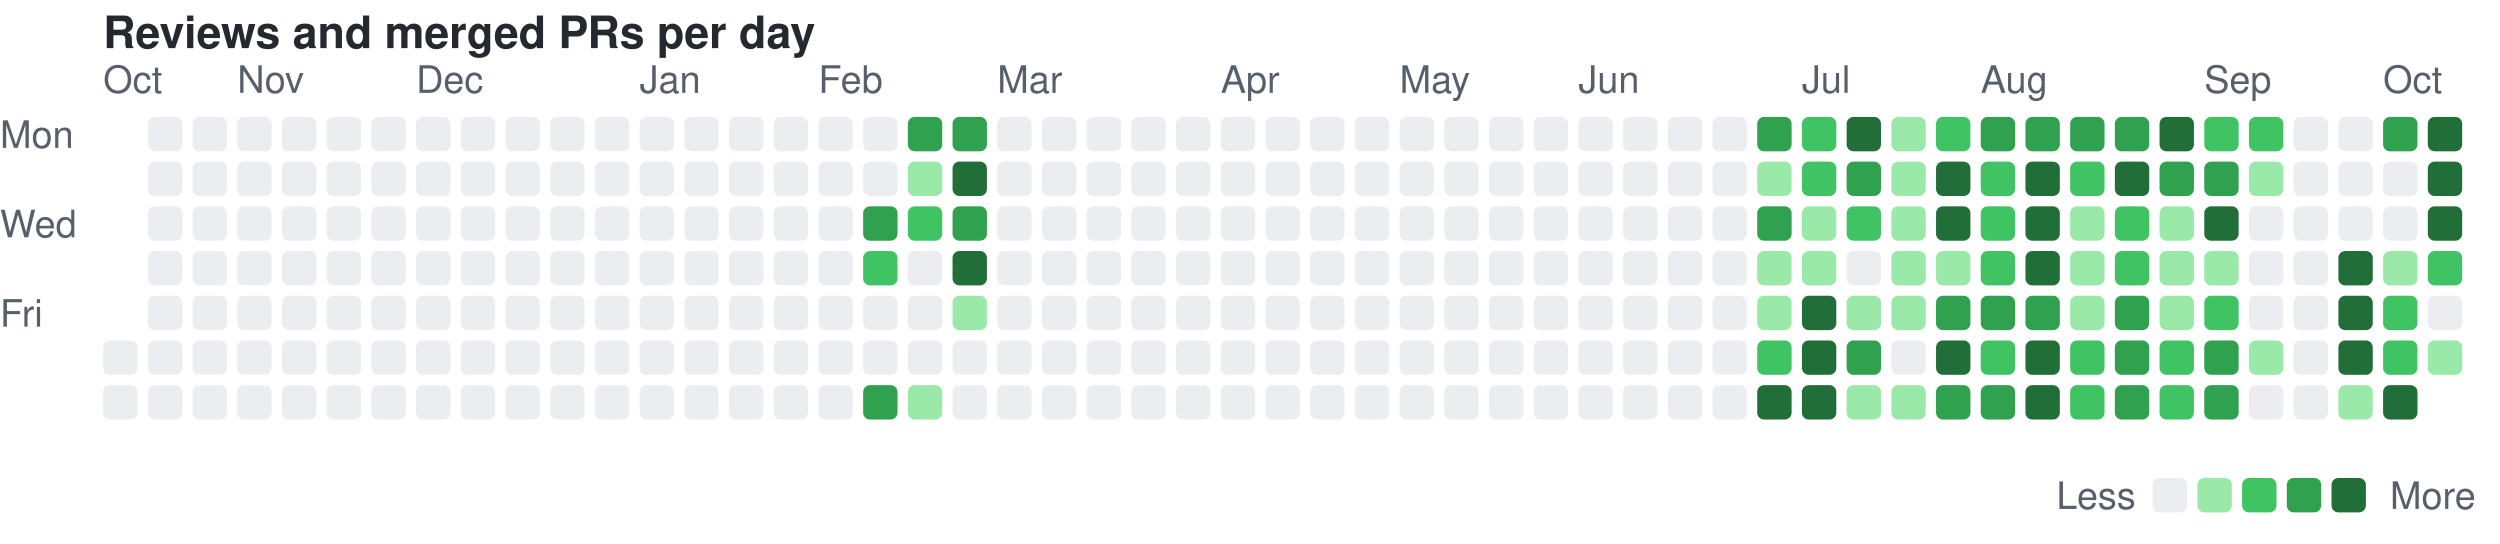
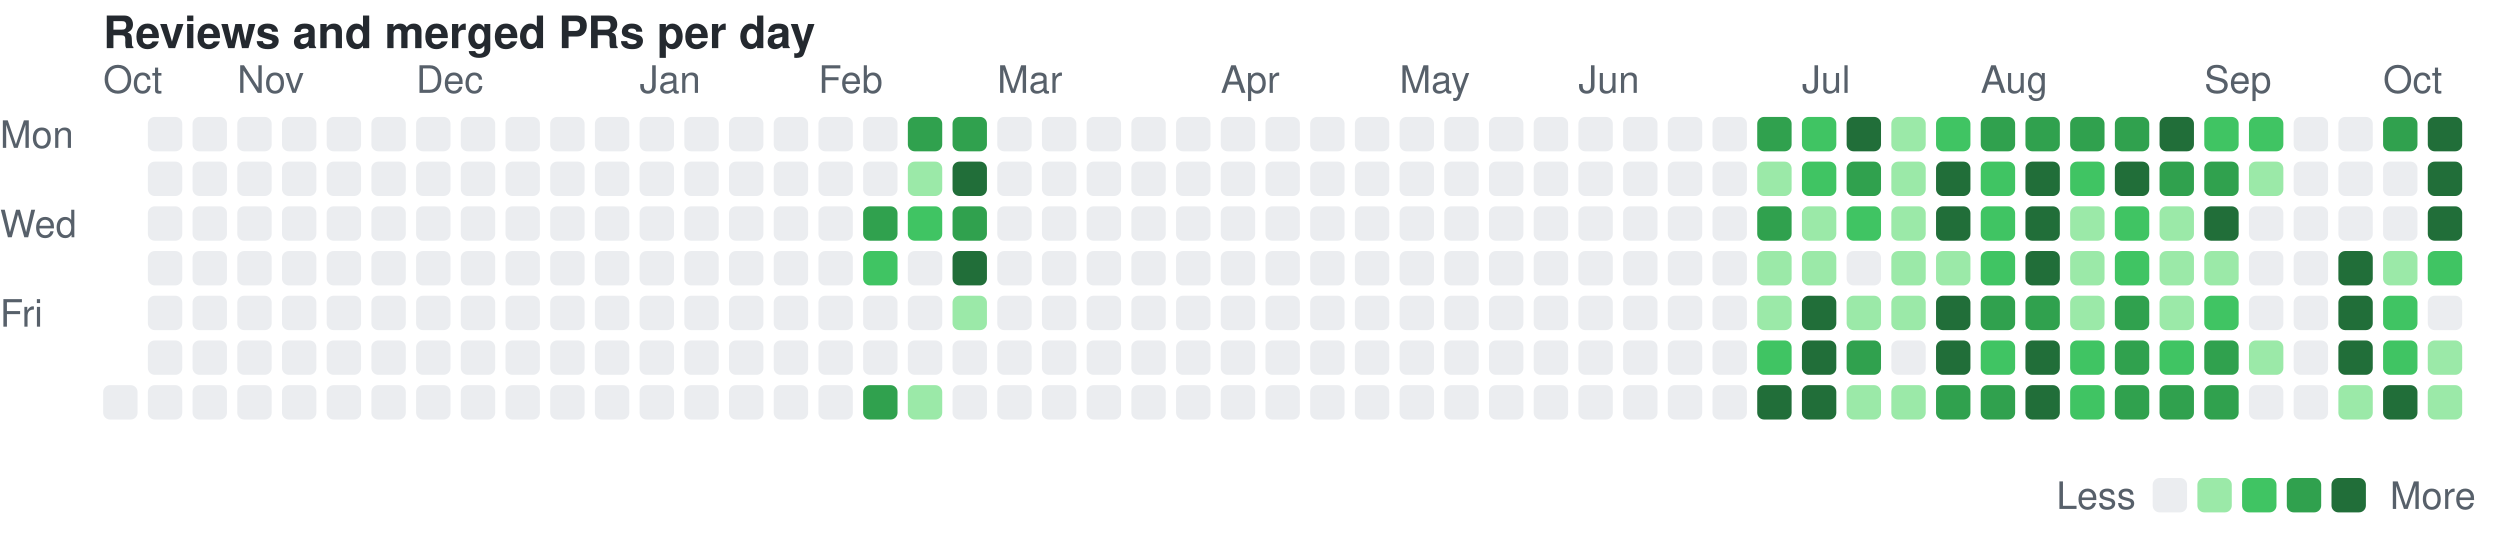
<svg xmlns="http://www.w3.org/2000/svg" width="727" height="158" viewBox="0 0 727 158" role="img" aria-label="Reviews and merged pull requests per day, last 12 months">
  <style>text{font:11px -apple-system,Segoe UI,Helvetica,Arial,sans-serif;fill:#57606a}.t{font-size:13px;font-weight:600;fill:#24292f}.l0{fill:#ebedf0}.l1{fill:#9be9a8}.l2{fill:#40c463}.l3{fill:#30a14e}.l4{fill:#216e39}@media (prefers-color-scheme:dark){text{fill:#8b949e}.t{fill:#e6edf3}.l0{fill:#161b22}.l1{fill:#0e4429}.l2{fill:#006d32}.l3{fill:#26a641}.l4{fill:#39d353}}</style>
  <text class="t" x="30" y="14">Reviews and merged PRs per day</text>
  <text x="30" y="27">Oct</text>
-   <rect class="l0" x="30" y="99" width="10" height="10" rx="2" />
  <rect class="l0" x="30" y="112" width="10" height="10" rx="2" />
  <rect class="l0" x="43" y="34" width="10" height="10" rx="2" />
  <rect class="l0" x="43" y="47" width="10" height="10" rx="2" />
  <rect class="l0" x="43" y="60" width="10" height="10" rx="2" />
  <rect class="l0" x="43" y="73" width="10" height="10" rx="2" />
  <rect class="l0" x="43" y="86" width="10" height="10" rx="2" />
  <rect class="l0" x="43" y="99" width="10" height="10" rx="2" />
  <rect class="l0" x="43" y="112" width="10" height="10" rx="2" />
  <rect class="l0" x="56" y="34" width="10" height="10" rx="2" />
  <rect class="l0" x="56" y="47" width="10" height="10" rx="2" />
  <rect class="l0" x="56" y="60" width="10" height="10" rx="2" />
  <rect class="l0" x="56" y="73" width="10" height="10" rx="2" />
  <rect class="l0" x="56" y="86" width="10" height="10" rx="2" />
  <rect class="l0" x="56" y="99" width="10" height="10" rx="2" />
  <rect class="l0" x="56" y="112" width="10" height="10" rx="2" />
  <text x="69" y="27">Nov</text>
  <rect class="l0" x="69" y="34" width="10" height="10" rx="2" />
  <rect class="l0" x="69" y="47" width="10" height="10" rx="2" />
  <rect class="l0" x="69" y="60" width="10" height="10" rx="2" />
  <rect class="l0" x="69" y="73" width="10" height="10" rx="2" />
  <rect class="l0" x="69" y="86" width="10" height="10" rx="2" />
  <rect class="l0" x="69" y="99" width="10" height="10" rx="2" />
  <rect class="l0" x="69" y="112" width="10" height="10" rx="2" />
  <rect class="l0" x="82" y="34" width="10" height="10" rx="2" />
  <rect class="l0" x="82" y="47" width="10" height="10" rx="2" />
  <rect class="l0" x="82" y="60" width="10" height="10" rx="2" />
  <rect class="l0" x="82" y="73" width="10" height="10" rx="2" />
  <rect class="l0" x="82" y="86" width="10" height="10" rx="2" />
  <rect class="l0" x="82" y="99" width="10" height="10" rx="2" />
  <rect class="l0" x="82" y="112" width="10" height="10" rx="2" />
  <rect class="l0" x="95" y="34" width="10" height="10" rx="2" />
  <rect class="l0" x="95" y="47" width="10" height="10" rx="2" />
  <rect class="l0" x="95" y="60" width="10" height="10" rx="2" />
  <rect class="l0" x="95" y="73" width="10" height="10" rx="2" />
  <rect class="l0" x="95" y="86" width="10" height="10" rx="2" />
  <rect class="l0" x="95" y="99" width="10" height="10" rx="2" />
  <rect class="l0" x="95" y="112" width="10" height="10" rx="2" />
  <rect class="l0" x="108" y="34" width="10" height="10" rx="2" />
  <rect class="l0" x="108" y="47" width="10" height="10" rx="2" />
  <rect class="l0" x="108" y="60" width="10" height="10" rx="2" />
  <rect class="l0" x="108" y="73" width="10" height="10" rx="2" />
  <rect class="l0" x="108" y="86" width="10" height="10" rx="2" />
  <rect class="l0" x="108" y="99" width="10" height="10" rx="2" />
  <rect class="l0" x="108" y="112" width="10" height="10" rx="2" />
  <text x="121" y="27">Dec</text>
  <rect class="l0" x="121" y="34" width="10" height="10" rx="2" />
  <rect class="l0" x="121" y="47" width="10" height="10" rx="2" />
  <rect class="l0" x="121" y="60" width="10" height="10" rx="2" />
  <rect class="l0" x="121" y="73" width="10" height="10" rx="2" />
  <rect class="l0" x="121" y="86" width="10" height="10" rx="2" />
  <rect class="l0" x="121" y="99" width="10" height="10" rx="2" />
  <rect class="l0" x="121" y="112" width="10" height="10" rx="2" />
  <rect class="l0" x="134" y="34" width="10" height="10" rx="2" />
  <rect class="l0" x="134" y="47" width="10" height="10" rx="2" />
  <rect class="l0" x="134" y="60" width="10" height="10" rx="2" />
  <rect class="l0" x="134" y="73" width="10" height="10" rx="2" />
  <rect class="l0" x="134" y="86" width="10" height="10" rx="2" />
  <rect class="l0" x="134" y="99" width="10" height="10" rx="2" />
  <rect class="l0" x="134" y="112" width="10" height="10" rx="2" />
  <rect class="l0" x="147" y="34" width="10" height="10" rx="2" />
  <rect class="l0" x="147" y="47" width="10" height="10" rx="2" />
  <rect class="l0" x="147" y="60" width="10" height="10" rx="2" />
  <rect class="l0" x="147" y="73" width="10" height="10" rx="2" />
  <rect class="l0" x="147" y="86" width="10" height="10" rx="2" />
  <rect class="l0" x="147" y="99" width="10" height="10" rx="2" />
  <rect class="l0" x="147" y="112" width="10" height="10" rx="2" />
  <rect class="l0" x="160" y="34" width="10" height="10" rx="2" />
  <rect class="l0" x="160" y="47" width="10" height="10" rx="2" />
  <rect class="l0" x="160" y="60" width="10" height="10" rx="2" />
  <rect class="l0" x="160" y="73" width="10" height="10" rx="2" />
  <rect class="l0" x="160" y="86" width="10" height="10" rx="2" />
  <rect class="l0" x="160" y="99" width="10" height="10" rx="2" />
  <rect class="l0" x="160" y="112" width="10" height="10" rx="2" />
  <rect class="l0" x="173" y="34" width="10" height="10" rx="2" />
  <rect class="l0" x="173" y="47" width="10" height="10" rx="2" />
  <rect class="l0" x="173" y="60" width="10" height="10" rx="2" />
  <rect class="l0" x="173" y="73" width="10" height="10" rx="2" />
  <rect class="l0" x="173" y="86" width="10" height="10" rx="2" />
  <rect class="l0" x="173" y="99" width="10" height="10" rx="2" />
  <rect class="l0" x="173" y="112" width="10" height="10" rx="2" />
  <text x="186" y="27">Jan</text>
  <rect class="l0" x="186" y="34" width="10" height="10" rx="2" />
  <rect class="l0" x="186" y="47" width="10" height="10" rx="2" />
  <rect class="l0" x="186" y="60" width="10" height="10" rx="2" />
  <rect class="l0" x="186" y="73" width="10" height="10" rx="2" />
  <rect class="l0" x="186" y="86" width="10" height="10" rx="2" />
  <rect class="l0" x="186" y="99" width="10" height="10" rx="2" />
  <rect class="l0" x="186" y="112" width="10" height="10" rx="2" />
  <rect class="l0" x="199" y="34" width="10" height="10" rx="2" />
  <rect class="l0" x="199" y="47" width="10" height="10" rx="2" />
  <rect class="l0" x="199" y="60" width="10" height="10" rx="2" />
  <rect class="l0" x="199" y="73" width="10" height="10" rx="2" />
  <rect class="l0" x="199" y="86" width="10" height="10" rx="2" />
  <rect class="l0" x="199" y="99" width="10" height="10" rx="2" />
  <rect class="l0" x="199" y="112" width="10" height="10" rx="2" />
  <rect class="l0" x="212" y="34" width="10" height="10" rx="2" />
  <rect class="l0" x="212" y="47" width="10" height="10" rx="2" />
  <rect class="l0" x="212" y="60" width="10" height="10" rx="2" />
  <rect class="l0" x="212" y="73" width="10" height="10" rx="2" />
  <rect class="l0" x="212" y="86" width="10" height="10" rx="2" />
  <rect class="l0" x="212" y="99" width="10" height="10" rx="2" />
  <rect class="l0" x="212" y="112" width="10" height="10" rx="2" />
  <rect class="l0" x="225" y="34" width="10" height="10" rx="2" />
  <rect class="l0" x="225" y="47" width="10" height="10" rx="2" />
  <rect class="l0" x="225" y="60" width="10" height="10" rx="2" />
  <rect class="l0" x="225" y="73" width="10" height="10" rx="2" />
  <rect class="l0" x="225" y="86" width="10" height="10" rx="2" />
  <rect class="l0" x="225" y="99" width="10" height="10" rx="2" />
  <rect class="l0" x="225" y="112" width="10" height="10" rx="2" />
  <text x="238" y="27">Feb</text>
  <rect class="l0" x="238" y="34" width="10" height="10" rx="2" />
  <rect class="l0" x="238" y="47" width="10" height="10" rx="2" />
  <rect class="l0" x="238" y="60" width="10" height="10" rx="2" />
  <rect class="l0" x="238" y="73" width="10" height="10" rx="2" />
  <rect class="l0" x="238" y="86" width="10" height="10" rx="2" />
  <rect class="l0" x="238" y="99" width="10" height="10" rx="2" />
  <rect class="l0" x="238" y="112" width="10" height="10" rx="2" />
  <rect class="l0" x="251" y="34" width="10" height="10" rx="2" />
  <rect class="l0" x="251" y="47" width="10" height="10" rx="2" />
  <rect class="l3" x="251" y="60" width="10" height="10" rx="2" />
  <rect class="l2" x="251" y="73" width="10" height="10" rx="2" />
  <rect class="l0" x="251" y="86" width="10" height="10" rx="2" />
  <rect class="l0" x="251" y="99" width="10" height="10" rx="2" />
  <rect class="l3" x="251" y="112" width="10" height="10" rx="2" />
  <rect class="l3" x="264" y="34" width="10" height="10" rx="2" />
  <rect class="l1" x="264" y="47" width="10" height="10" rx="2" />
  <rect class="l2" x="264" y="60" width="10" height="10" rx="2" />
  <rect class="l0" x="264" y="73" width="10" height="10" rx="2" />
  <rect class="l0" x="264" y="86" width="10" height="10" rx="2" />
  <rect class="l0" x="264" y="99" width="10" height="10" rx="2" />
  <rect class="l1" x="264" y="112" width="10" height="10" rx="2" />
  <rect class="l3" x="277" y="34" width="10" height="10" rx="2" />
  <rect class="l4" x="277" y="47" width="10" height="10" rx="2" />
  <rect class="l3" x="277" y="60" width="10" height="10" rx="2" />
  <rect class="l4" x="277" y="73" width="10" height="10" rx="2" />
  <rect class="l1" x="277" y="86" width="10" height="10" rx="2" />
  <rect class="l0" x="277" y="99" width="10" height="10" rx="2" />
  <rect class="l0" x="277" y="112" width="10" height="10" rx="2" />
  <text x="290" y="27">Mar</text>
  <rect class="l0" x="290" y="34" width="10" height="10" rx="2" />
  <rect class="l0" x="290" y="47" width="10" height="10" rx="2" />
  <rect class="l0" x="290" y="60" width="10" height="10" rx="2" />
  <rect class="l0" x="290" y="73" width="10" height="10" rx="2" />
  <rect class="l0" x="290" y="86" width="10" height="10" rx="2" />
  <rect class="l0" x="290" y="99" width="10" height="10" rx="2" />
  <rect class="l0" x="290" y="112" width="10" height="10" rx="2" />
  <rect class="l0" x="303" y="34" width="10" height="10" rx="2" />
  <rect class="l0" x="303" y="47" width="10" height="10" rx="2" />
  <rect class="l0" x="303" y="60" width="10" height="10" rx="2" />
  <rect class="l0" x="303" y="73" width="10" height="10" rx="2" />
  <rect class="l0" x="303" y="86" width="10" height="10" rx="2" />
  <rect class="l0" x="303" y="99" width="10" height="10" rx="2" />
  <rect class="l0" x="303" y="112" width="10" height="10" rx="2" />
  <rect class="l0" x="316" y="34" width="10" height="10" rx="2" />
  <rect class="l0" x="316" y="47" width="10" height="10" rx="2" />
  <rect class="l0" x="316" y="60" width="10" height="10" rx="2" />
  <rect class="l0" x="316" y="73" width="10" height="10" rx="2" />
  <rect class="l0" x="316" y="86" width="10" height="10" rx="2" />
  <rect class="l0" x="316" y="99" width="10" height="10" rx="2" />
  <rect class="l0" x="316" y="112" width="10" height="10" rx="2" />
  <rect class="l0" x="329" y="34" width="10" height="10" rx="2" />
  <rect class="l0" x="329" y="47" width="10" height="10" rx="2" />
  <rect class="l0" x="329" y="60" width="10" height="10" rx="2" />
  <rect class="l0" x="329" y="73" width="10" height="10" rx="2" />
  <rect class="l0" x="329" y="86" width="10" height="10" rx="2" />
  <rect class="l0" x="329" y="99" width="10" height="10" rx="2" />
  <rect class="l0" x="329" y="112" width="10" height="10" rx="2" />
  <rect class="l0" x="342" y="34" width="10" height="10" rx="2" />
  <rect class="l0" x="342" y="47" width="10" height="10" rx="2" />
  <rect class="l0" x="342" y="60" width="10" height="10" rx="2" />
  <rect class="l0" x="342" y="73" width="10" height="10" rx="2" />
  <rect class="l0" x="342" y="86" width="10" height="10" rx="2" />
  <rect class="l0" x="342" y="99" width="10" height="10" rx="2" />
  <rect class="l0" x="342" y="112" width="10" height="10" rx="2" />
  <text x="355" y="27">Apr</text>
  <rect class="l0" x="355" y="34" width="10" height="10" rx="2" />
  <rect class="l0" x="355" y="47" width="10" height="10" rx="2" />
  <rect class="l0" x="355" y="60" width="10" height="10" rx="2" />
  <rect class="l0" x="355" y="73" width="10" height="10" rx="2" />
  <rect class="l0" x="355" y="86" width="10" height="10" rx="2" />
  <rect class="l0" x="355" y="99" width="10" height="10" rx="2" />
  <rect class="l0" x="355" y="112" width="10" height="10" rx="2" />
  <rect class="l0" x="368" y="34" width="10" height="10" rx="2" />
  <rect class="l0" x="368" y="47" width="10" height="10" rx="2" />
  <rect class="l0" x="368" y="60" width="10" height="10" rx="2" />
  <rect class="l0" x="368" y="73" width="10" height="10" rx="2" />
  <rect class="l0" x="368" y="86" width="10" height="10" rx="2" />
  <rect class="l0" x="368" y="99" width="10" height="10" rx="2" />
  <rect class="l0" x="368" y="112" width="10" height="10" rx="2" />
  <rect class="l0" x="381" y="34" width="10" height="10" rx="2" />
  <rect class="l0" x="381" y="47" width="10" height="10" rx="2" />
  <rect class="l0" x="381" y="60" width="10" height="10" rx="2" />
  <rect class="l0" x="381" y="73" width="10" height="10" rx="2" />
  <rect class="l0" x="381" y="86" width="10" height="10" rx="2" />
  <rect class="l0" x="381" y="99" width="10" height="10" rx="2" />
  <rect class="l0" x="381" y="112" width="10" height="10" rx="2" />
  <rect class="l0" x="394" y="34" width="10" height="10" rx="2" />
  <rect class="l0" x="394" y="47" width="10" height="10" rx="2" />
  <rect class="l0" x="394" y="60" width="10" height="10" rx="2" />
  <rect class="l0" x="394" y="73" width="10" height="10" rx="2" />
  <rect class="l0" x="394" y="86" width="10" height="10" rx="2" />
  <rect class="l0" x="394" y="99" width="10" height="10" rx="2" />
  <rect class="l0" x="394" y="112" width="10" height="10" rx="2" />
  <text x="407" y="27">May</text>
  <rect class="l0" x="407" y="34" width="10" height="10" rx="2" />
  <rect class="l0" x="407" y="47" width="10" height="10" rx="2" />
  <rect class="l0" x="407" y="60" width="10" height="10" rx="2" />
  <rect class="l0" x="407" y="73" width="10" height="10" rx="2" />
  <rect class="l0" x="407" y="86" width="10" height="10" rx="2" />
  <rect class="l0" x="407" y="99" width="10" height="10" rx="2" />
  <rect class="l0" x="407" y="112" width="10" height="10" rx="2" />
  <rect class="l0" x="420" y="34" width="10" height="10" rx="2" />
  <rect class="l0" x="420" y="47" width="10" height="10" rx="2" />
  <rect class="l0" x="420" y="60" width="10" height="10" rx="2" />
  <rect class="l0" x="420" y="73" width="10" height="10" rx="2" />
  <rect class="l0" x="420" y="86" width="10" height="10" rx="2" />
  <rect class="l0" x="420" y="99" width="10" height="10" rx="2" />
  <rect class="l0" x="420" y="112" width="10" height="10" rx="2" />
  <rect class="l0" x="433" y="34" width="10" height="10" rx="2" />
  <rect class="l0" x="433" y="47" width="10" height="10" rx="2" />
  <rect class="l0" x="433" y="60" width="10" height="10" rx="2" />
  <rect class="l0" x="433" y="73" width="10" height="10" rx="2" />
  <rect class="l0" x="433" y="86" width="10" height="10" rx="2" />
  <rect class="l0" x="433" y="99" width="10" height="10" rx="2" />
  <rect class="l0" x="433" y="112" width="10" height="10" rx="2" />
  <rect class="l0" x="446" y="34" width="10" height="10" rx="2" />
  <rect class="l0" x="446" y="47" width="10" height="10" rx="2" />
  <rect class="l0" x="446" y="60" width="10" height="10" rx="2" />
  <rect class="l0" x="446" y="73" width="10" height="10" rx="2" />
  <rect class="l0" x="446" y="86" width="10" height="10" rx="2" />
  <rect class="l0" x="446" y="99" width="10" height="10" rx="2" />
  <rect class="l0" x="446" y="112" width="10" height="10" rx="2" />
  <text x="459" y="27">Jun</text>
  <rect class="l0" x="459" y="34" width="10" height="10" rx="2" />
  <rect class="l0" x="459" y="47" width="10" height="10" rx="2" />
  <rect class="l0" x="459" y="60" width="10" height="10" rx="2" />
  <rect class="l0" x="459" y="73" width="10" height="10" rx="2" />
  <rect class="l0" x="459" y="86" width="10" height="10" rx="2" />
  <rect class="l0" x="459" y="99" width="10" height="10" rx="2" />
  <rect class="l0" x="459" y="112" width="10" height="10" rx="2" />
  <rect class="l0" x="472" y="34" width="10" height="10" rx="2" />
  <rect class="l0" x="472" y="47" width="10" height="10" rx="2" />
  <rect class="l0" x="472" y="60" width="10" height="10" rx="2" />
  <rect class="l0" x="472" y="73" width="10" height="10" rx="2" />
  <rect class="l0" x="472" y="86" width="10" height="10" rx="2" />
  <rect class="l0" x="472" y="99" width="10" height="10" rx="2" />
  <rect class="l0" x="472" y="112" width="10" height="10" rx="2" />
  <rect class="l0" x="485" y="34" width="10" height="10" rx="2" />
  <rect class="l0" x="485" y="47" width="10" height="10" rx="2" />
  <rect class="l0" x="485" y="60" width="10" height="10" rx="2" />
  <rect class="l0" x="485" y="73" width="10" height="10" rx="2" />
  <rect class="l0" x="485" y="86" width="10" height="10" rx="2" />
  <rect class="l0" x="485" y="99" width="10" height="10" rx="2" />
  <rect class="l0" x="485" y="112" width="10" height="10" rx="2" />
  <rect class="l0" x="498" y="34" width="10" height="10" rx="2" />
  <rect class="l0" x="498" y="47" width="10" height="10" rx="2" />
  <rect class="l0" x="498" y="60" width="10" height="10" rx="2" />
  <rect class="l0" x="498" y="73" width="10" height="10" rx="2" />
  <rect class="l0" x="498" y="86" width="10" height="10" rx="2" />
  <rect class="l0" x="498" y="99" width="10" height="10" rx="2" />
  <rect class="l0" x="498" y="112" width="10" height="10" rx="2" />
  <rect class="l3" x="511" y="34" width="10" height="10" rx="2" />
  <rect class="l1" x="511" y="47" width="10" height="10" rx="2" />
  <rect class="l3" x="511" y="60" width="10" height="10" rx="2" />
  <rect class="l1" x="511" y="73" width="10" height="10" rx="2" />
  <rect class="l1" x="511" y="86" width="10" height="10" rx="2" />
  <rect class="l2" x="511" y="99" width="10" height="10" rx="2" />
  <rect class="l4" x="511" y="112" width="10" height="10" rx="2" />
  <text x="524" y="27">Jul</text>
  <rect class="l2" x="524" y="34" width="10" height="10" rx="2" />
  <rect class="l2" x="524" y="47" width="10" height="10" rx="2" />
  <rect class="l1" x="524" y="60" width="10" height="10" rx="2" />
  <rect class="l1" x="524" y="73" width="10" height="10" rx="2" />
  <rect class="l4" x="524" y="86" width="10" height="10" rx="2" />
  <rect class="l4" x="524" y="99" width="10" height="10" rx="2" />
  <rect class="l4" x="524" y="112" width="10" height="10" rx="2" />
  <rect class="l4" x="537" y="34" width="10" height="10" rx="2" />
  <rect class="l3" x="537" y="47" width="10" height="10" rx="2" />
  <rect class="l2" x="537" y="60" width="10" height="10" rx="2" />
  <rect class="l0" x="537" y="73" width="10" height="10" rx="2" />
  <rect class="l1" x="537" y="86" width="10" height="10" rx="2" />
  <rect class="l3" x="537" y="99" width="10" height="10" rx="2" />
  <rect class="l1" x="537" y="112" width="10" height="10" rx="2" />
  <rect class="l1" x="550" y="34" width="10" height="10" rx="2" />
  <rect class="l1" x="550" y="47" width="10" height="10" rx="2" />
  <rect class="l1" x="550" y="60" width="10" height="10" rx="2" />
  <rect class="l1" x="550" y="73" width="10" height="10" rx="2" />
  <rect class="l1" x="550" y="86" width="10" height="10" rx="2" />
  <rect class="l0" x="550" y="99" width="10" height="10" rx="2" />
  <rect class="l1" x="550" y="112" width="10" height="10" rx="2" />
  <rect class="l2" x="563" y="34" width="10" height="10" rx="2" />
  <rect class="l4" x="563" y="47" width="10" height="10" rx="2" />
  <rect class="l4" x="563" y="60" width="10" height="10" rx="2" />
  <rect class="l1" x="563" y="73" width="10" height="10" rx="2" />
-   <rect class="l3" x="563" y="86" width="10" height="10" rx="2" />
+   <rect class="l4" x="563" y="86" width="10" height="10" rx="2" />
  <rect class="l4" x="563" y="99" width="10" height="10" rx="2" />
  <rect class="l3" x="563" y="112" width="10" height="10" rx="2" />
  <text x="576" y="27">Aug</text>
  <rect class="l3" x="576" y="34" width="10" height="10" rx="2" />
  <rect class="l2" x="576" y="47" width="10" height="10" rx="2" />
  <rect class="l2" x="576" y="60" width="10" height="10" rx="2" />
  <rect class="l2" x="576" y="73" width="10" height="10" rx="2" />
  <rect class="l3" x="576" y="86" width="10" height="10" rx="2" />
  <rect class="l2" x="576" y="99" width="10" height="10" rx="2" />
  <rect class="l3" x="576" y="112" width="10" height="10" rx="2" />
  <rect class="l3" x="589" y="34" width="10" height="10" rx="2" />
  <rect class="l4" x="589" y="47" width="10" height="10" rx="2" />
  <rect class="l4" x="589" y="60" width="10" height="10" rx="2" />
  <rect class="l4" x="589" y="73" width="10" height="10" rx="2" />
  <rect class="l3" x="589" y="86" width="10" height="10" rx="2" />
  <rect class="l4" x="589" y="99" width="10" height="10" rx="2" />
  <rect class="l4" x="589" y="112" width="10" height="10" rx="2" />
  <rect class="l3" x="602" y="34" width="10" height="10" rx="2" />
  <rect class="l2" x="602" y="47" width="10" height="10" rx="2" />
  <rect class="l1" x="602" y="60" width="10" height="10" rx="2" />
  <rect class="l1" x="602" y="73" width="10" height="10" rx="2" />
  <rect class="l1" x="602" y="86" width="10" height="10" rx="2" />
  <rect class="l2" x="602" y="99" width="10" height="10" rx="2" />
  <rect class="l2" x="602" y="112" width="10" height="10" rx="2" />
  <rect class="l3" x="615" y="34" width="10" height="10" rx="2" />
  <rect class="l4" x="615" y="47" width="10" height="10" rx="2" />
  <rect class="l2" x="615" y="60" width="10" height="10" rx="2" />
  <rect class="l2" x="615" y="73" width="10" height="10" rx="2" />
  <rect class="l3" x="615" y="86" width="10" height="10" rx="2" />
  <rect class="l3" x="615" y="99" width="10" height="10" rx="2" />
  <rect class="l3" x="615" y="112" width="10" height="10" rx="2" />
  <rect class="l4" x="628" y="34" width="10" height="10" rx="2" />
  <rect class="l3" x="628" y="47" width="10" height="10" rx="2" />
  <rect class="l1" x="628" y="60" width="10" height="10" rx="2" />
  <rect class="l1" x="628" y="73" width="10" height="10" rx="2" />
  <rect class="l1" x="628" y="86" width="10" height="10" rx="2" />
  <rect class="l2" x="628" y="99" width="10" height="10" rx="2" />
-   <rect class="l2" x="628" y="112" width="10" height="10" rx="2" />
+   <rect class="l3" x="628" y="112" width="10" height="10" rx="2" />
  <text x="641" y="27">Sep</text>
  <rect class="l2" x="641" y="34" width="10" height="10" rx="2" />
  <rect class="l3" x="641" y="47" width="10" height="10" rx="2" />
  <rect class="l4" x="641" y="60" width="10" height="10" rx="2" />
  <rect class="l1" x="641" y="73" width="10" height="10" rx="2" />
  <rect class="l2" x="641" y="86" width="10" height="10" rx="2" />
  <rect class="l3" x="641" y="99" width="10" height="10" rx="2" />
  <rect class="l3" x="641" y="112" width="10" height="10" rx="2" />
  <rect class="l2" x="654" y="34" width="10" height="10" rx="2" />
  <rect class="l1" x="654" y="47" width="10" height="10" rx="2" />
  <rect class="l0" x="654" y="60" width="10" height="10" rx="2" />
  <rect class="l0" x="654" y="73" width="10" height="10" rx="2" />
  <rect class="l0" x="654" y="86" width="10" height="10" rx="2" />
  <rect class="l1" x="654" y="99" width="10" height="10" rx="2" />
  <rect class="l0" x="654" y="112" width="10" height="10" rx="2" />
  <rect class="l0" x="667" y="34" width="10" height="10" rx="2" />
  <rect class="l0" x="667" y="47" width="10" height="10" rx="2" />
  <rect class="l0" x="667" y="60" width="10" height="10" rx="2" />
  <rect class="l0" x="667" y="73" width="10" height="10" rx="2" />
  <rect class="l0" x="667" y="86" width="10" height="10" rx="2" />
  <rect class="l0" x="667" y="99" width="10" height="10" rx="2" />
  <rect class="l0" x="667" y="112" width="10" height="10" rx="2" />
  <rect class="l0" x="680" y="34" width="10" height="10" rx="2" />
  <rect class="l0" x="680" y="47" width="10" height="10" rx="2" />
  <rect class="l0" x="680" y="60" width="10" height="10" rx="2" />
  <rect class="l4" x="680" y="73" width="10" height="10" rx="2" />
  <rect class="l4" x="680" y="86" width="10" height="10" rx="2" />
  <rect class="l4" x="680" y="99" width="10" height="10" rx="2" />
  <rect class="l1" x="680" y="112" width="10" height="10" rx="2" />
  <text x="693" y="27">Oct</text>
  <rect class="l3" x="693" y="34" width="10" height="10" rx="2" />
  <rect class="l0" x="693" y="47" width="10" height="10" rx="2" />
  <rect class="l0" x="693" y="60" width="10" height="10" rx="2" />
  <rect class="l1" x="693" y="73" width="10" height="10" rx="2" />
  <rect class="l2" x="693" y="86" width="10" height="10" rx="2" />
  <rect class="l2" x="693" y="99" width="10" height="10" rx="2" />
  <rect class="l4" x="693" y="112" width="10" height="10" rx="2" />
  <rect class="l4" x="706" y="34" width="10" height="10" rx="2" />
  <rect class="l4" x="706" y="47" width="10" height="10" rx="2" />
  <rect class="l4" x="706" y="60" width="10" height="10" rx="2" />
  <rect class="l2" x="706" y="73" width="10" height="10" rx="2" />
  <rect class="l0" x="706" y="86" width="10" height="10" rx="2" />
  <rect class="l1" x="706" y="99" width="10" height="10" rx="2" />
+   <rect class="l1" x="706" y="112" width="10" height="10" rx="2" />
  <text x="0" y="43">Mon</text>
  <text x="0" y="69">Wed</text>
  <text x="0" y="95">Fri</text>
  <text x="598" y="148">Less</text>
  <rect class="l0" x="626" y="139" width="10" height="10" rx="2" />
  <rect class="l1" x="639" y="139" width="10" height="10" rx="2" />
  <rect class="l2" x="652" y="139" width="10" height="10" rx="2" />
  <rect class="l3" x="665" y="139" width="10" height="10" rx="2" />
  <rect class="l4" x="678" y="139" width="10" height="10" rx="2" />
  <text x="695" y="148">More</text>
</svg>
